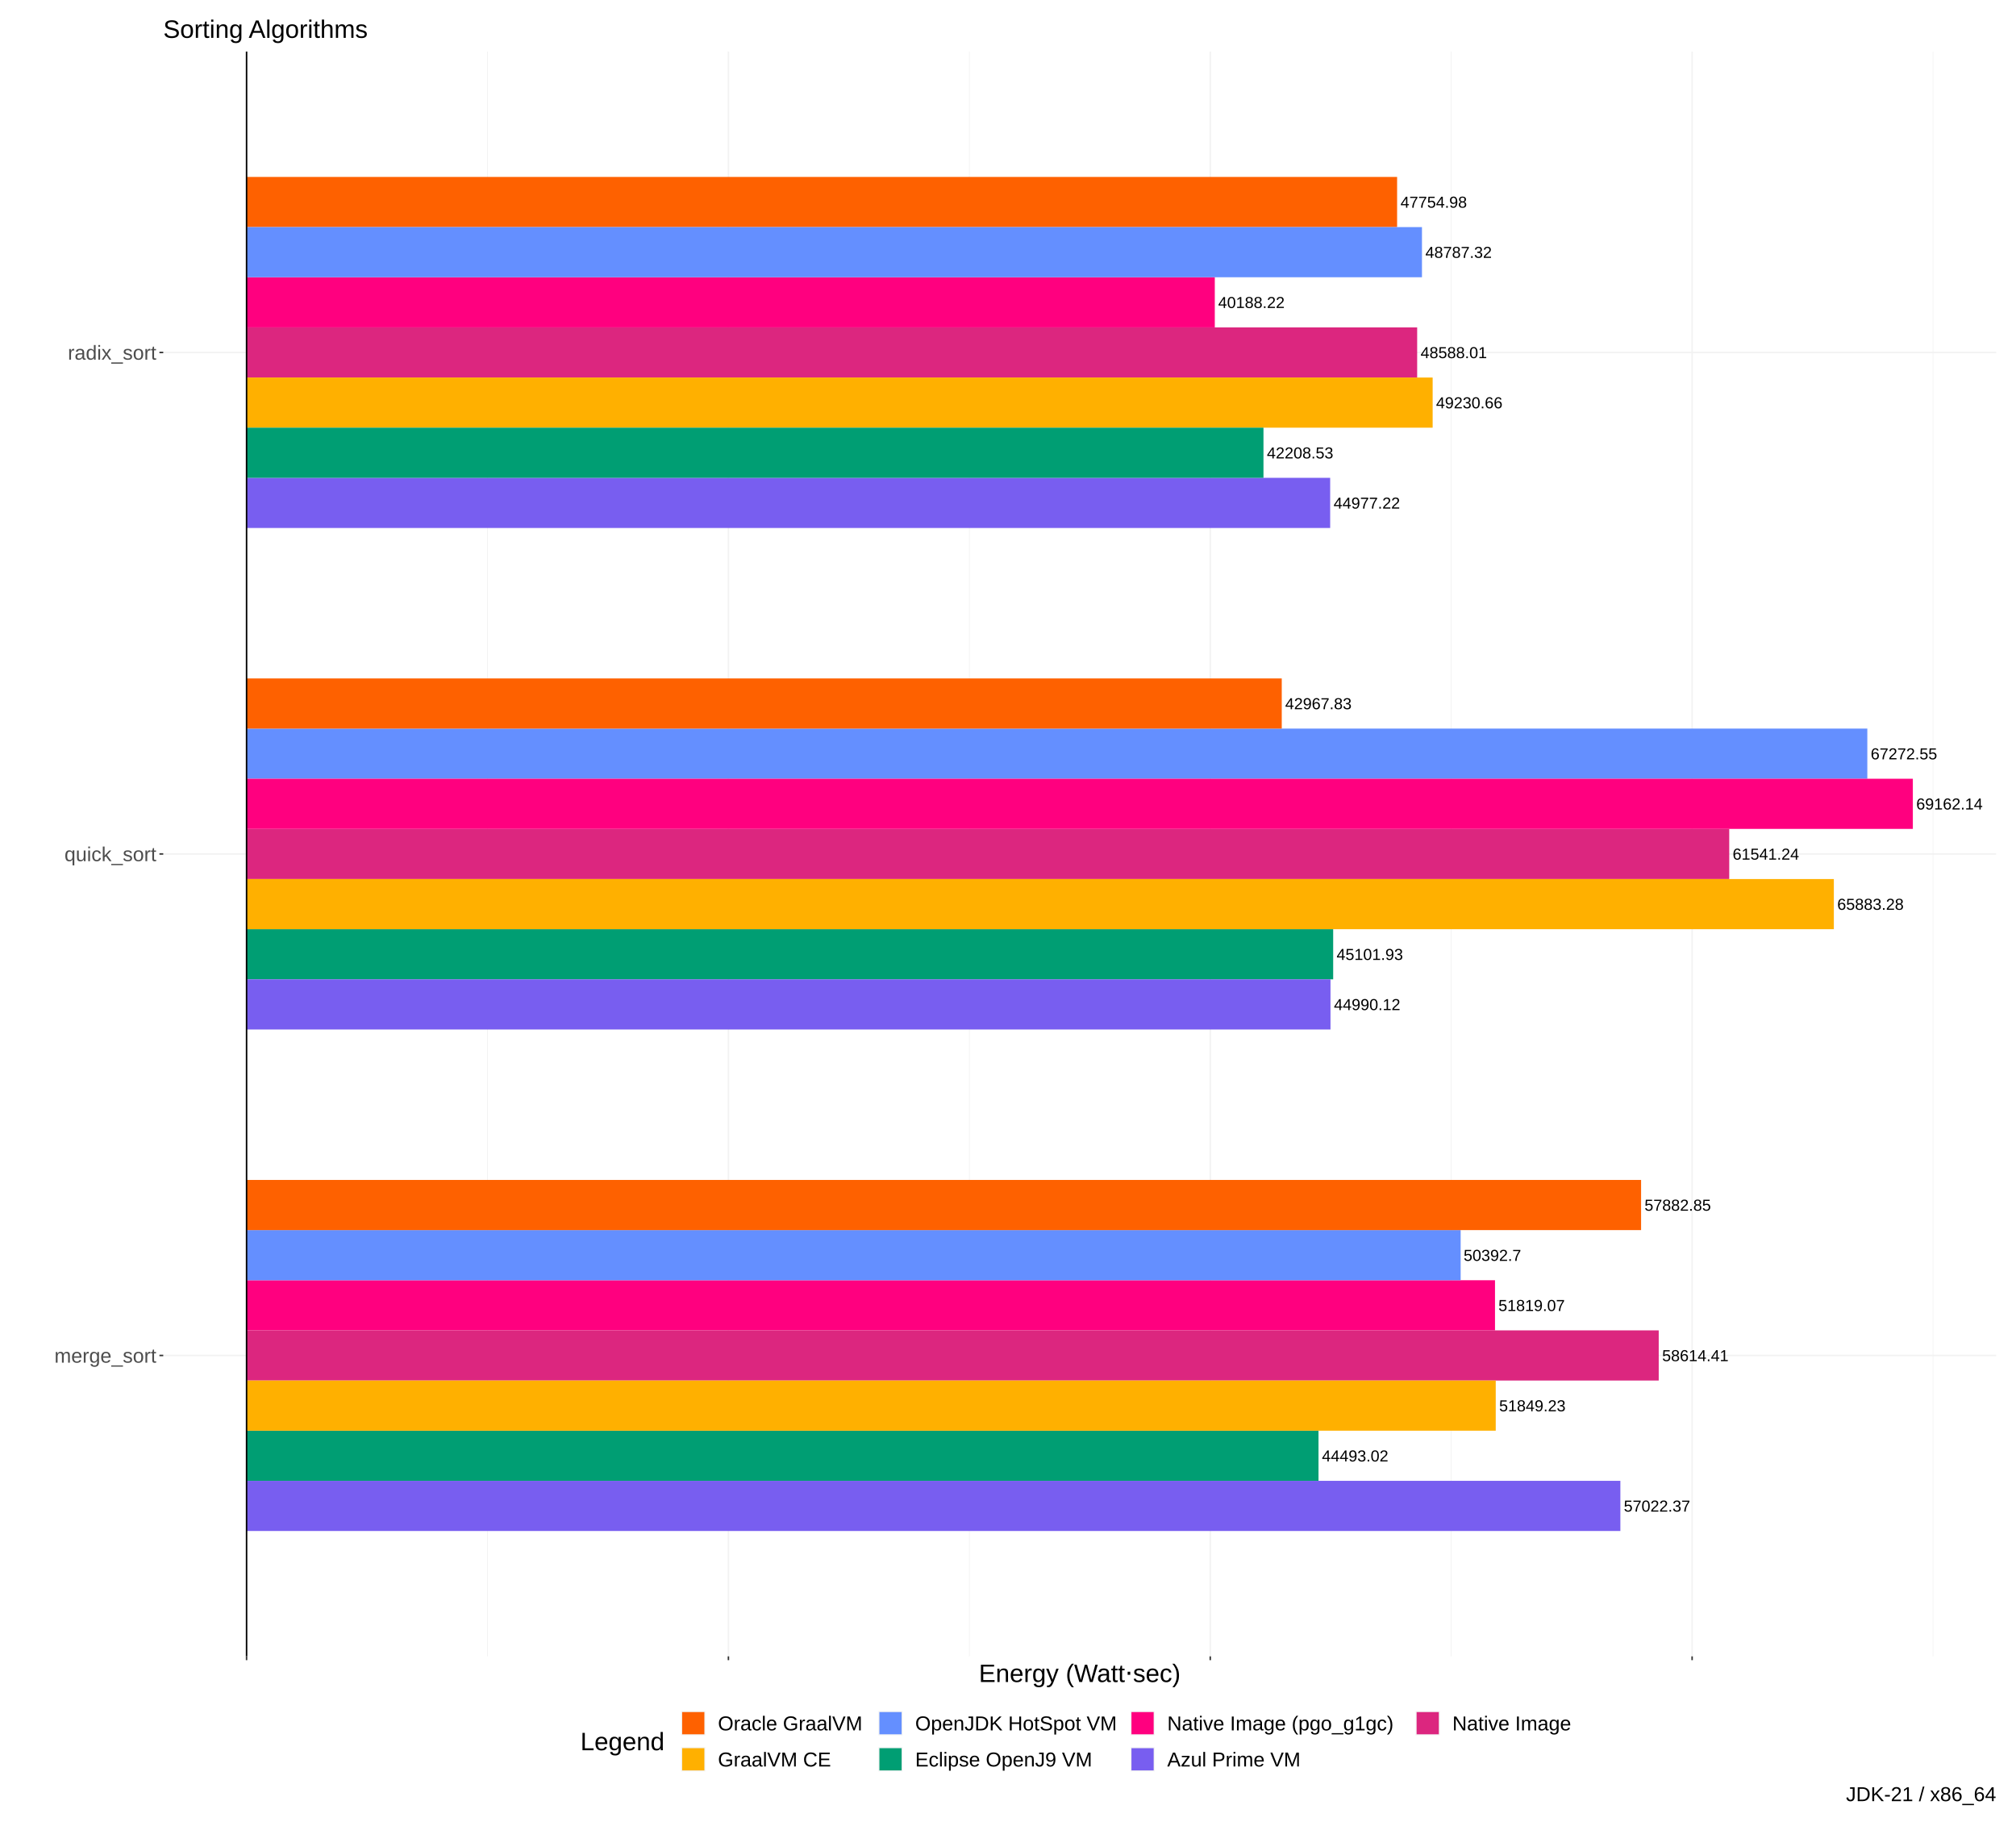
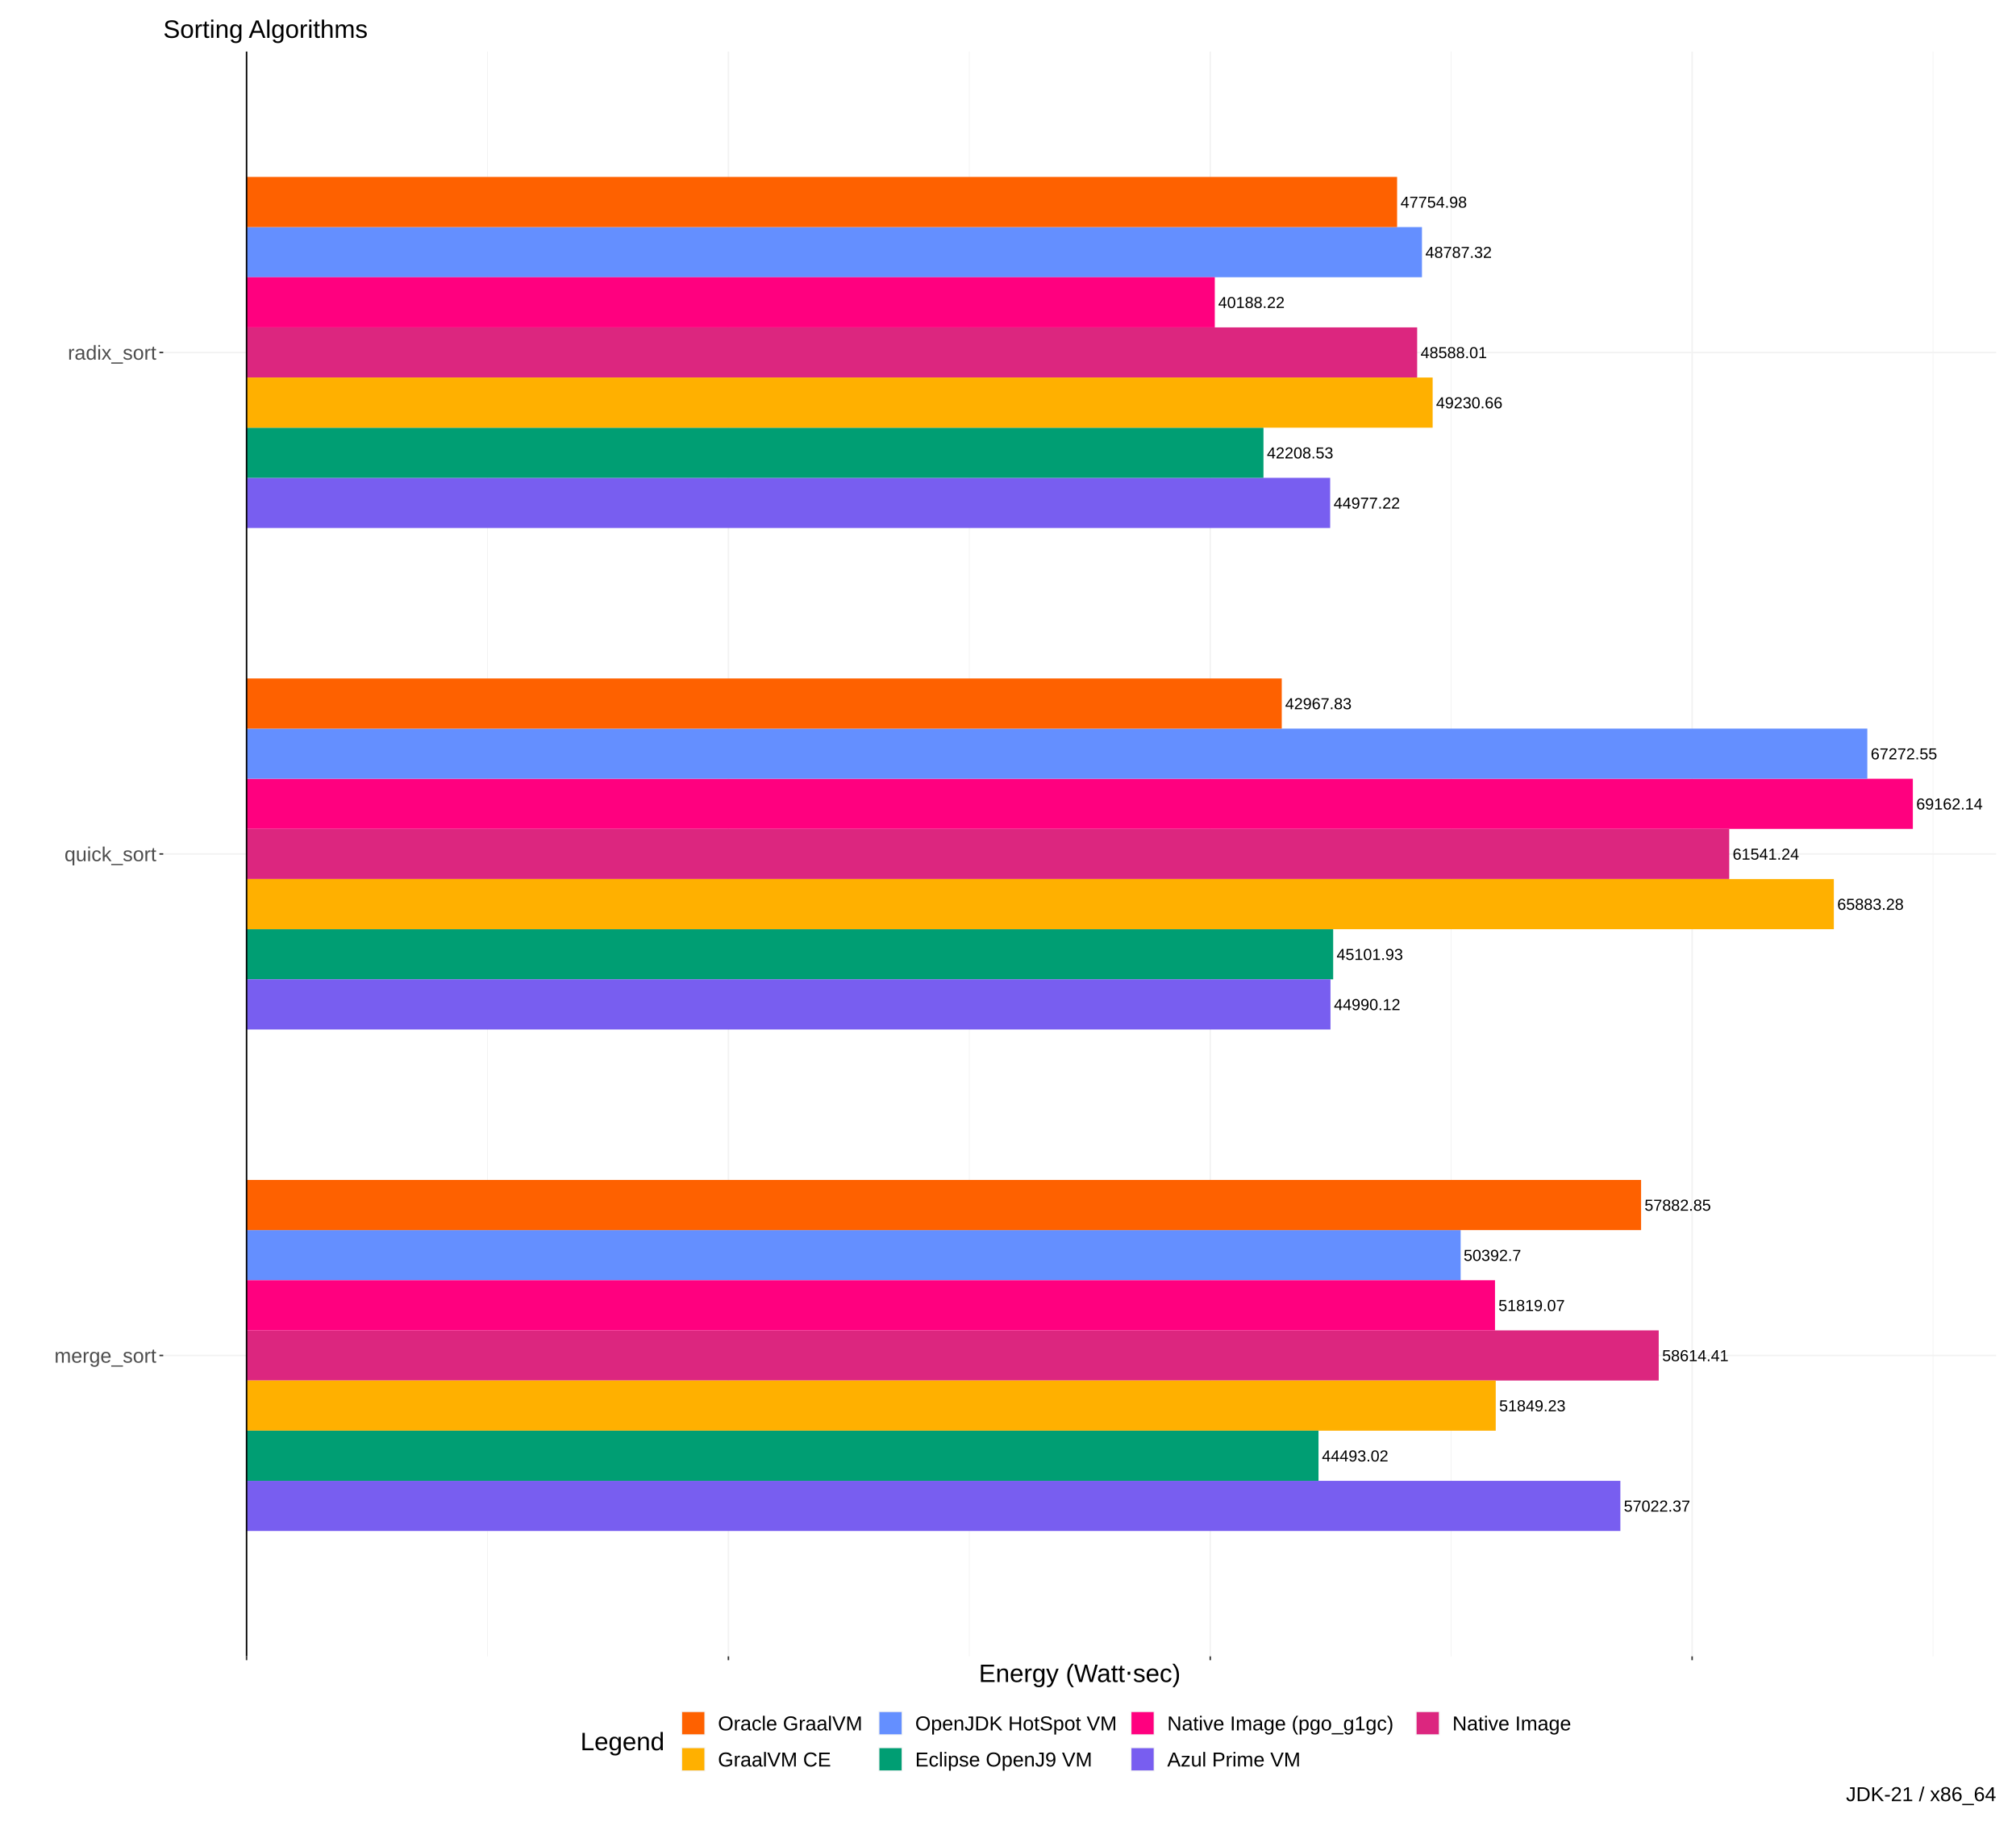
<svg xmlns="http://www.w3.org/2000/svg" class="svglite" width="1440.00pt" height="1303.94pt" viewBox="0 0 1440.00 1303.94">
  <defs>
    <style type="text/css">
    .svglite line, .svglite polyline, .svglite polygon, .svglite path, .svglite rect, .svglite circle {
      fill: none;
      stroke: #000000;
      stroke-linecap: round;
      stroke-linejoin: round;
      stroke-miterlimit: 10.00;
    }
    .svglite text {
      white-space: pre;
    }
  </style>
  </defs>
  <rect width="100%" height="100%" style="stroke: none; fill: #FFFFFF;" />
  <defs>
    <clipPath id="cpMC4wMHwxNDQwLjAwfDAuMDB8MTMwMy45NA==">
      <rect x="0.00" y="0.00" width="1440.00" height="1303.94" />
    </clipPath>
  </defs>
  <g clip-path="url(#cpMC4wMHwxNDQwLjAwfDAuMDB8MTMwMy45NA==)">
    <rect x="0.00" y="0.00" width="1440.00" height="1303.94" style="stroke-width: 1.07; stroke: #FFFFFF; fill: #FFFFFF;" />
    <rect x="116.61" y="36.82" width="1309.22" height="1146.09" style="stroke-width: 1.07; stroke: none;" />
    <polyline points="348.21,1182.91 348.21,36.82 " style="stroke-width: 0.53; stroke: #F2F2F2; stroke-linecap: butt;" />
    <polyline points="692.38,1182.91 692.38,36.82 " style="stroke-width: 0.53; stroke: #F2F2F2; stroke-linecap: butt;" />
    <polyline points="1036.56,1182.91 1036.56,36.82 " style="stroke-width: 0.53; stroke: #F2F2F2; stroke-linecap: butt;" />
    <polyline points="1380.74,1182.91 1380.74,36.82 " style="stroke-width: 0.53; stroke: #F2F2F2; stroke-linecap: butt;" />
    <polyline points="116.61,968.02 1425.83,968.02 " style="stroke-width: 1.07; stroke: #F2F2F2; stroke-linecap: butt;" />
    <polyline points="116.61,609.87 1425.83,609.87 " style="stroke-width: 1.07; stroke: #F2F2F2; stroke-linecap: butt;" />
    <polyline points="116.61,251.72 1425.83,251.72 " style="stroke-width: 1.07; stroke: #F2F2F2; stroke-linecap: butt;" />
    <polyline points="176.12,1182.91 176.12,36.82 " style="stroke-width: 1.07; stroke: #F2F2F2; stroke-linecap: butt;" />
    <polyline points="520.30,1182.91 520.30,36.82 " style="stroke-width: 1.07; stroke: #F2F2F2; stroke-linecap: butt;" />
    <polyline points="864.47,1182.91 864.47,36.82 " style="stroke-width: 1.07; stroke: #F2F2F2; stroke-linecap: butt;" />
    <polyline points="1208.65,1182.91 1208.65,36.82 " style="stroke-width: 1.07; stroke: #F2F2F2; stroke-linecap: butt;" />
+     <rect x="176.12" y="556.15" width="1190.20" height="35.82" style="stroke-width: 1.07; stroke: none; stroke-linecap: butt; stroke-linejoin: miter; fill: #FF007F;" />
    <rect x="176.12" y="520.33" width="1157.68" height="35.82" style="stroke-width: 1.07; stroke: none; stroke-linecap: butt; stroke-linejoin: miter; fill: #648FFF;" />
-     <rect x="176.12" y="914.30" width="891.74" height="35.82" style="stroke-width: 1.07; stroke: none; stroke-linecap: butt; stroke-linejoin: miter; fill: #FF007F;" />
+     <rect x="176.12" y="878.48" width="867.20" height="35.82" style="stroke-width: 1.07; stroke: none; stroke-linecap: butt; stroke-linejoin: miter; fill: #648FFF;" />
+     <rect x="176.12" y="341.25" width="774.00" height="35.82" style="stroke-width: 1.07; stroke: none; stroke-linecap: butt; stroke-linejoin: miter; fill: #785EF0;" />
+     <rect x="176.12" y="950.11" width="1008.68" height="35.82" style="stroke-width: 1.07; stroke: none; stroke-linecap: butt; stroke-linejoin: miter; fill: #DC267F;" />
+     <rect x="176.12" y="484.52" width="739.42" height="35.82" style="stroke-width: 1.07; stroke: none; stroke-linecap: butt; stroke-linejoin: miter; fill: #FE6100;" />
+     <rect x="176.12" y="663.59" width="776.15" height="35.82" style="stroke-width: 1.07; stroke: none; stroke-linecap: butt; stroke-linejoin: miter; fill: #009E73;" />
+     <rect x="176.12" y="591.96" width="1059.05" height="35.82" style="stroke-width: 1.07; stroke: none; stroke-linecap: butt; stroke-linejoin: miter; fill: #DC267F;" />
+     <rect x="176.12" y="1057.56" width="981.29" height="35.82" style="stroke-width: 1.07; stroke: none; stroke-linecap: butt; stroke-linejoin: miter; fill: #785EF0;" />
+     <rect x="176.12" y="305.44" width="726.36" height="35.82" style="stroke-width: 1.07; stroke: none; stroke-linecap: butt; stroke-linejoin: miter; fill: #009E73;" />
+     <rect x="176.12" y="627.78" width="1133.77" height="35.82" style="stroke-width: 1.07; stroke: none; stroke-linecap: butt; stroke-linejoin: miter; fill: #FFB000;" />
+     <rect x="176.12" y="162.18" width="839.57" height="35.82" style="stroke-width: 1.07; stroke: none; stroke-linecap: butt; stroke-linejoin: miter; fill: #648FFF;" />
    <rect x="176.12" y="233.81" width="836.14" height="35.82" style="stroke-width: 1.07; stroke: none; stroke-linecap: butt; stroke-linejoin: miter; fill: #DC267F;" />
-     <rect x="176.12" y="663.59" width="776.15" height="35.82" style="stroke-width: 1.07; stroke: none; stroke-linecap: butt; stroke-linejoin: miter; fill: #009E73;" />
-     <rect x="176.12" y="878.48" width="867.20" height="35.82" style="stroke-width: 1.07; stroke: none; stroke-linecap: butt; stroke-linejoin: miter; fill: #648FFF;" />
+     <rect x="176.12" y="842.67" width="996.09" height="35.82" style="stroke-width: 1.07; stroke: none; stroke-linecap: butt; stroke-linejoin: miter; fill: #FE6100;" />
+     <rect x="176.12" y="985.93" width="892.26" height="35.82" style="stroke-width: 1.07; stroke: none; stroke-linecap: butt; stroke-linejoin: miter; fill: #FFB000;" />
+     <rect x="176.12" y="269.62" width="847.20" height="35.82" style="stroke-width: 1.07; stroke: none; stroke-linecap: butt; stroke-linejoin: miter; fill: #FFB000;" />
+     <rect x="176.12" y="699.41" width="774.23" height="35.82" style="stroke-width: 1.07; stroke: none; stroke-linecap: butt; stroke-linejoin: miter; fill: #785EF0;" />
+     <rect x="176.12" y="197.99" width="691.59" height="35.82" style="stroke-width: 1.07; stroke: none; stroke-linecap: butt; stroke-linejoin: miter; fill: #FF007F;" />
    <rect x="176.12" y="126.36" width="821.81" height="35.82" style="stroke-width: 1.07; stroke: none; stroke-linecap: butt; stroke-linejoin: miter; fill: #FE6100;" />
    <rect x="176.12" y="1021.74" width="765.67" height="35.82" style="stroke-width: 1.07; stroke: none; stroke-linecap: butt; stroke-linejoin: miter; fill: #009E73;" />
-     <rect x="176.12" y="341.25" width="774.00" height="35.82" style="stroke-width: 1.07; stroke: none; stroke-linecap: butt; stroke-linejoin: miter; fill: #785EF0;" />
-     <rect x="176.12" y="197.99" width="691.59" height="35.82" style="stroke-width: 1.07; stroke: none; stroke-linecap: butt; stroke-linejoin: miter; fill: #FF007F;" />
-     <rect x="176.12" y="269.62" width="847.20" height="35.82" style="stroke-width: 1.07; stroke: none; stroke-linecap: butt; stroke-linejoin: miter; fill: #FFB000;" />
-     <rect x="176.12" y="484.52" width="739.42" height="35.82" style="stroke-width: 1.07; stroke: none; stroke-linecap: butt; stroke-linejoin: miter; fill: #FE6100;" />
-     <rect x="176.12" y="950.11" width="1008.68" height="35.82" style="stroke-width: 1.07; stroke: none; stroke-linecap: butt; stroke-linejoin: miter; fill: #DC267F;" />
-     <rect x="176.12" y="591.96" width="1059.05" height="35.82" style="stroke-width: 1.07; stroke: none; stroke-linecap: butt; stroke-linejoin: miter; fill: #DC267F;" />
-     <rect x="176.12" y="162.18" width="839.57" height="35.82" style="stroke-width: 1.07; stroke: none; stroke-linecap: butt; stroke-linejoin: miter; fill: #648FFF;" />
-     <rect x="176.12" y="842.67" width="996.09" height="35.82" style="stroke-width: 1.07; stroke: none; stroke-linecap: butt; stroke-linejoin: miter; fill: #FE6100;" />
-     <rect x="176.12" y="305.44" width="726.36" height="35.82" style="stroke-width: 1.07; stroke: none; stroke-linecap: butt; stroke-linejoin: miter; fill: #009E73;" />
-     <rect x="176.12" y="627.78" width="1133.77" height="35.82" style="stroke-width: 1.07; stroke: none; stroke-linecap: butt; stroke-linejoin: miter; fill: #FFB000;" />
-     <rect x="176.12" y="1057.56" width="981.29" height="35.82" style="stroke-width: 1.07; stroke: none; stroke-linecap: butt; stroke-linejoin: miter; fill: #785EF0;" />
-     <rect x="176.12" y="556.15" width="1190.20" height="35.82" style="stroke-width: 1.07; stroke: none; stroke-linecap: butt; stroke-linejoin: miter; fill: #FF007F;" />
-     <rect x="176.12" y="985.93" width="892.26" height="35.82" style="stroke-width: 1.07; stroke: none; stroke-linecap: butt; stroke-linejoin: miter; fill: #FFB000;" />
-     <rect x="176.12" y="699.41" width="774.23" height="35.82" style="stroke-width: 1.07; stroke: none; stroke-linecap: butt; stroke-linejoin: miter; fill: #785EF0;" />
+     <rect x="176.12" y="914.30" width="891.74" height="35.82" style="stroke-width: 1.07; stroke: none; stroke-linecap: butt; stroke-linejoin: miter; fill: #FF007F;" />
+     <text x="1368.75" y="578.12" style="font-size: 11.38px; font-family: &quot;Liberation Sans&quot;;" textLength="48.61px" lengthAdjust="spacingAndGlyphs">69162.14</text>
    <text x="1336.23" y="542.30" style="font-size: 11.38px; font-family: &quot;Liberation Sans&quot;;" textLength="48.61px" lengthAdjust="spacingAndGlyphs">67272.55</text>
-     <text x="1070.29" y="936.27" style="font-size: 11.38px; font-family: &quot;Liberation Sans&quot;;" textLength="48.61px" lengthAdjust="spacingAndGlyphs">51819.07</text>
+     <text x="1045.42" y="900.46" style="font-size: 11.38px; font-family: &quot;Liberation Sans&quot;;" textLength="42.10px" lengthAdjust="spacingAndGlyphs">50392.7</text>
+     <text x="952.55" y="363.23" style="font-size: 11.38px; font-family: &quot;Liberation Sans&quot;;" textLength="48.61px" lengthAdjust="spacingAndGlyphs">44977.22</text>
+     <text x="1187.23" y="972.09" style="font-size: 11.38px; font-family: &quot;Liberation Sans&quot;;" textLength="48.61px" lengthAdjust="spacingAndGlyphs">58614.41</text>
+     <text x="917.98" y="506.49" style="font-size: 11.38px; font-family: &quot;Liberation Sans&quot;;" textLength="48.61px" lengthAdjust="spacingAndGlyphs">42967.83</text>
+     <text x="954.70" y="685.56" style="font-size: 11.38px; font-family: &quot;Liberation Sans&quot;;" textLength="48.61px" lengthAdjust="spacingAndGlyphs">45101.93</text>
+     <text x="1237.60" y="613.93" style="font-size: 11.38px; font-family: &quot;Liberation Sans&quot;;" textLength="48.61px" lengthAdjust="spacingAndGlyphs">61541.24</text>
+     <text x="1159.84" y="1079.53" style="font-size: 11.38px; font-family: &quot;Liberation Sans&quot;;" textLength="48.61px" lengthAdjust="spacingAndGlyphs">57022.37</text>
+     <text x="904.91" y="327.41" style="font-size: 11.38px; font-family: &quot;Liberation Sans&quot;;" textLength="48.61px" lengthAdjust="spacingAndGlyphs">42208.53</text>
+     <text x="1312.32" y="649.75" style="font-size: 11.38px; font-family: &quot;Liberation Sans&quot;;" textLength="48.61px" lengthAdjust="spacingAndGlyphs">65883.28</text>
+     <text x="1018.12" y="184.15" style="font-size: 11.38px; font-family: &quot;Liberation Sans&quot;;" textLength="48.61px" lengthAdjust="spacingAndGlyphs">48787.32</text>
    <text x="1014.69" y="255.78" style="font-size: 11.38px; font-family: &quot;Liberation Sans&quot;;" textLength="48.61px" lengthAdjust="spacingAndGlyphs">48588.01</text>
-     <text x="954.70" y="685.56" style="font-size: 11.38px; font-family: &quot;Liberation Sans&quot;;" textLength="48.61px" lengthAdjust="spacingAndGlyphs">45101.93</text>
-     <text x="1045.42" y="900.46" style="font-size: 11.38px; font-family: &quot;Liberation Sans&quot;;" textLength="42.10px" lengthAdjust="spacingAndGlyphs">50392.7</text>
+     <text x="1174.64" y="864.64" style="font-size: 11.38px; font-family: &quot;Liberation Sans&quot;;" textLength="48.61px" lengthAdjust="spacingAndGlyphs">57882.85</text>
+     <text x="1070.81" y="1007.90" style="font-size: 11.38px; font-family: &quot;Liberation Sans&quot;;" textLength="48.61px" lengthAdjust="spacingAndGlyphs">51849.23</text>
+     <text x="1025.75" y="291.60" style="font-size: 11.38px; font-family: &quot;Liberation Sans&quot;;" textLength="48.61px" lengthAdjust="spacingAndGlyphs">49230.66</text>
+     <text x="952.78" y="721.38" style="font-size: 11.38px; font-family: &quot;Liberation Sans&quot;;" textLength="48.61px" lengthAdjust="spacingAndGlyphs">44990.12</text>
+     <text x="870.14" y="219.97" style="font-size: 11.38px; font-family: &quot;Liberation Sans&quot;;" textLength="48.61px" lengthAdjust="spacingAndGlyphs">40188.22</text>
    <text x="1000.36" y="148.33" style="font-size: 11.38px; font-family: &quot;Liberation Sans&quot;;" textLength="48.61px" lengthAdjust="spacingAndGlyphs">47754.98</text>
    <text x="944.22" y="1043.72" style="font-size: 11.38px; font-family: &quot;Liberation Sans&quot;;" textLength="48.61px" lengthAdjust="spacingAndGlyphs">44493.02</text>
-     <text x="952.55" y="363.23" style="font-size: 11.38px; font-family: &quot;Liberation Sans&quot;;" textLength="48.61px" lengthAdjust="spacingAndGlyphs">44977.22</text>
-     <text x="870.14" y="219.97" style="font-size: 11.38px; font-family: &quot;Liberation Sans&quot;;" textLength="48.61px" lengthAdjust="spacingAndGlyphs">40188.22</text>
-     <text x="1025.75" y="291.60" style="font-size: 11.38px; font-family: &quot;Liberation Sans&quot;;" textLength="48.61px" lengthAdjust="spacingAndGlyphs">49230.66</text>
-     <text x="917.98" y="506.49" style="font-size: 11.38px; font-family: &quot;Liberation Sans&quot;;" textLength="48.61px" lengthAdjust="spacingAndGlyphs">42967.83</text>
-     <text x="1187.23" y="972.09" style="font-size: 11.38px; font-family: &quot;Liberation Sans&quot;;" textLength="48.61px" lengthAdjust="spacingAndGlyphs">58614.41</text>
-     <text x="1237.60" y="613.93" style="font-size: 11.38px; font-family: &quot;Liberation Sans&quot;;" textLength="48.61px" lengthAdjust="spacingAndGlyphs">61541.24</text>
-     <text x="1018.12" y="184.15" style="font-size: 11.38px; font-family: &quot;Liberation Sans&quot;;" textLength="48.61px" lengthAdjust="spacingAndGlyphs">48787.32</text>
-     <text x="1174.64" y="864.64" style="font-size: 11.38px; font-family: &quot;Liberation Sans&quot;;" textLength="48.61px" lengthAdjust="spacingAndGlyphs">57882.85</text>
-     <text x="904.91" y="327.41" style="font-size: 11.38px; font-family: &quot;Liberation Sans&quot;;" textLength="48.61px" lengthAdjust="spacingAndGlyphs">42208.53</text>
-     <text x="1312.32" y="649.75" style="font-size: 11.38px; font-family: &quot;Liberation Sans&quot;;" textLength="48.61px" lengthAdjust="spacingAndGlyphs">65883.28</text>
-     <text x="1159.84" y="1079.53" style="font-size: 11.38px; font-family: &quot;Liberation Sans&quot;;" textLength="48.61px" lengthAdjust="spacingAndGlyphs">57022.37</text>
-     <text x="1368.75" y="578.12" style="font-size: 11.38px; font-family: &quot;Liberation Sans&quot;;" textLength="48.61px" lengthAdjust="spacingAndGlyphs">69162.14</text>
-     <text x="1070.81" y="1007.90" style="font-size: 11.38px; font-family: &quot;Liberation Sans&quot;;" textLength="48.61px" lengthAdjust="spacingAndGlyphs">51849.23</text>
-     <text x="952.78" y="721.38" style="font-size: 11.38px; font-family: &quot;Liberation Sans&quot;;" textLength="48.61px" lengthAdjust="spacingAndGlyphs">44990.12</text>
+     <text x="1070.29" y="936.27" style="font-size: 11.38px; font-family: &quot;Liberation Sans&quot;;" textLength="48.61px" lengthAdjust="spacingAndGlyphs">51819.07</text>
    <line x1="176.12" y1="1182.91" x2="176.12" y2="36.82" style="stroke-width: 1.07; stroke-linecap: butt;" />
    <text x="111.68" y="973.16" text-anchor="end" style="font-size: 14.40px;fill: #4D4D4D; font-family: &quot;Liberation Sans&quot;;" textLength="77.59px" lengthAdjust="spacingAndGlyphs">merge_sort</text>
    <text x="111.68" y="615.01" text-anchor="end" style="font-size: 14.40px;fill: #4D4D4D; font-family: &quot;Liberation Sans&quot;;" textLength="69.16px" lengthAdjust="spacingAndGlyphs">quick_sort</text>
    <text x="111.68" y="256.86" text-anchor="end" style="font-size: 14.40px;fill: #4D4D4D; font-family: &quot;Liberation Sans&quot;;" textLength="67.31px" lengthAdjust="spacingAndGlyphs">radix_sort</text>
    <polyline points="113.87,968.02 116.61,968.02 " style="stroke-width: 1.07; stroke: #333333; stroke-linecap: butt;" />
    <polyline points="113.87,609.87 116.61,609.87 " style="stroke-width: 1.07; stroke: #333333; stroke-linecap: butt;" />
    <polyline points="113.87,251.72 116.61,251.72 " style="stroke-width: 1.07; stroke: #333333; stroke-linecap: butt;" />
    <polyline points="176.12,1185.65 176.12,1182.91 " style="stroke-width: 1.07; stroke: #333333; stroke-linecap: butt;" />
    <polyline points="520.30,1185.65 520.30,1182.91 " style="stroke-width: 1.07; stroke: #333333; stroke-linecap: butt;" />
    <polyline points="864.47,1185.65 864.47,1182.91 " style="stroke-width: 1.07; stroke: #333333; stroke-linecap: butt;" />
    <polyline points="1208.65,1185.65 1208.65,1182.91 " style="stroke-width: 1.07; stroke: #333333; stroke-linecap: butt;" />
    <text x="771.22" y="1201.24" text-anchor="middle" style="font-size: 18.00px; font-family: &quot;Liberation Sans&quot;;" textLength="152.52px" lengthAdjust="spacingAndGlyphs">Energy (Watt⋅sec)</text>
    <rect x="409.09" y="1216.52" width="724.26" height="54.02" style="stroke-width: 1.07; stroke: none; fill: #FFFFFF;" />
    <text x="414.57" y="1249.96" style="font-size: 18.00px; font-family: &quot;Liberation Sans&quot;;" textLength="63.01px" lengthAdjust="spacingAndGlyphs">Legend</text>
    <rect x="486.54" y="1222.00" width="17.28" height="17.28" style="stroke-width: 1.07; stroke: none; fill: #F2F2F2;" />
    <rect x="487.25" y="1222.71" width="15.86" height="15.86" style="stroke-width: 1.07; stroke: none; stroke-linecap: butt; stroke-linejoin: miter; fill: #FE6100;" />
    <rect x="627.44" y="1222.00" width="17.28" height="17.28" style="stroke-width: 1.07; stroke: none; fill: #F2F2F2;" />
    <rect x="628.15" y="1222.71" width="15.86" height="15.86" style="stroke-width: 1.07; stroke: none; stroke-linecap: butt; stroke-linejoin: miter; fill: #648FFF;" />
    <rect x="807.48" y="1222.00" width="17.28" height="17.28" style="stroke-width: 1.07; stroke: none; fill: #F2F2F2;" />
    <rect x="808.19" y="1222.71" width="15.86" height="15.86" style="stroke-width: 1.07; stroke: none; stroke-linecap: butt; stroke-linejoin: miter; fill: #FF007F;" />
    <rect x="1011.16" y="1222.00" width="17.28" height="17.28" style="stroke-width: 1.07; stroke: none; fill: #F2F2F2;" />
    <rect x="1011.87" y="1222.71" width="15.86" height="15.86" style="stroke-width: 1.07; stroke: none; stroke-linecap: butt; stroke-linejoin: miter; fill: #DC267F;" />
    <rect x="486.54" y="1247.79" width="17.28" height="17.28" style="stroke-width: 1.07; stroke: none; fill: #F2F2F2;" />
    <rect x="487.25" y="1248.50" width="15.86" height="15.86" style="stroke-width: 1.07; stroke: none; stroke-linecap: butt; stroke-linejoin: miter; fill: #FFB000;" />
    <rect x="627.44" y="1247.79" width="17.28" height="17.28" style="stroke-width: 1.07; stroke: none; fill: #F2F2F2;" />
    <rect x="628.15" y="1248.50" width="15.86" height="15.86" style="stroke-width: 1.07; stroke: none; stroke-linecap: butt; stroke-linejoin: miter; fill: #009E73;" />
    <rect x="807.48" y="1247.79" width="17.28" height="17.28" style="stroke-width: 1.07; stroke: none; fill: #F2F2F2;" />
    <rect x="808.19" y="1248.50" width="15.86" height="15.86" style="stroke-width: 1.07; stroke: none; stroke-linecap: butt; stroke-linejoin: miter; fill: #785EF0;" />
    <text x="512.79" y="1235.78" style="font-size: 14.40px; font-family: &quot;Liberation Sans&quot;;" textLength="105.69px" lengthAdjust="spacingAndGlyphs">Oracle GraalVM</text>
    <text x="653.69" y="1235.78" style="font-size: 14.40px; font-family: &quot;Liberation Sans&quot;;" textLength="144.83px" lengthAdjust="spacingAndGlyphs">OpenJDK HotSpot VM</text>
    <text x="833.73" y="1235.78" style="font-size: 14.40px; font-family: &quot;Liberation Sans&quot;;" textLength="168.47px" lengthAdjust="spacingAndGlyphs">Native Image (pgo_g1gc)</text>
    <text x="1037.41" y="1235.78" style="font-size: 14.40px; font-family: &quot;Liberation Sans&quot;;" textLength="90.46px" lengthAdjust="spacingAndGlyphs">Native Image</text>
    <text x="512.79" y="1261.57" style="font-size: 14.40px; font-family: &quot;Liberation Sans&quot;;" textLength="78.80px" lengthAdjust="spacingAndGlyphs">GraalVM CE</text>
    <text x="653.69" y="1261.57" style="font-size: 14.40px; font-family: &quot;Liberation Sans&quot;;" textLength="124.62px" lengthAdjust="spacingAndGlyphs">Eclipse OpenJ9 VM</text>
    <text x="833.73" y="1261.57" style="font-size: 14.40px; font-family: &quot;Liberation Sans&quot;;" textLength="97.67px" lengthAdjust="spacingAndGlyphs">Azul Prime VM</text>
    <text x="116.61" y="27.03" style="font-size: 18.00px; font-family: &quot;Liberation Sans&quot;;" textLength="159.52px" lengthAdjust="spacingAndGlyphs">Sorting Algorithms</text>
    <text x="1425.83" y="1286.31" text-anchor="end" style="font-size: 14.40px; font-family: &quot;Liberation Sans&quot;;" textLength="104.20px" lengthAdjust="spacingAndGlyphs">JDK-21 / x86_64</text>
  </g>
</svg>
